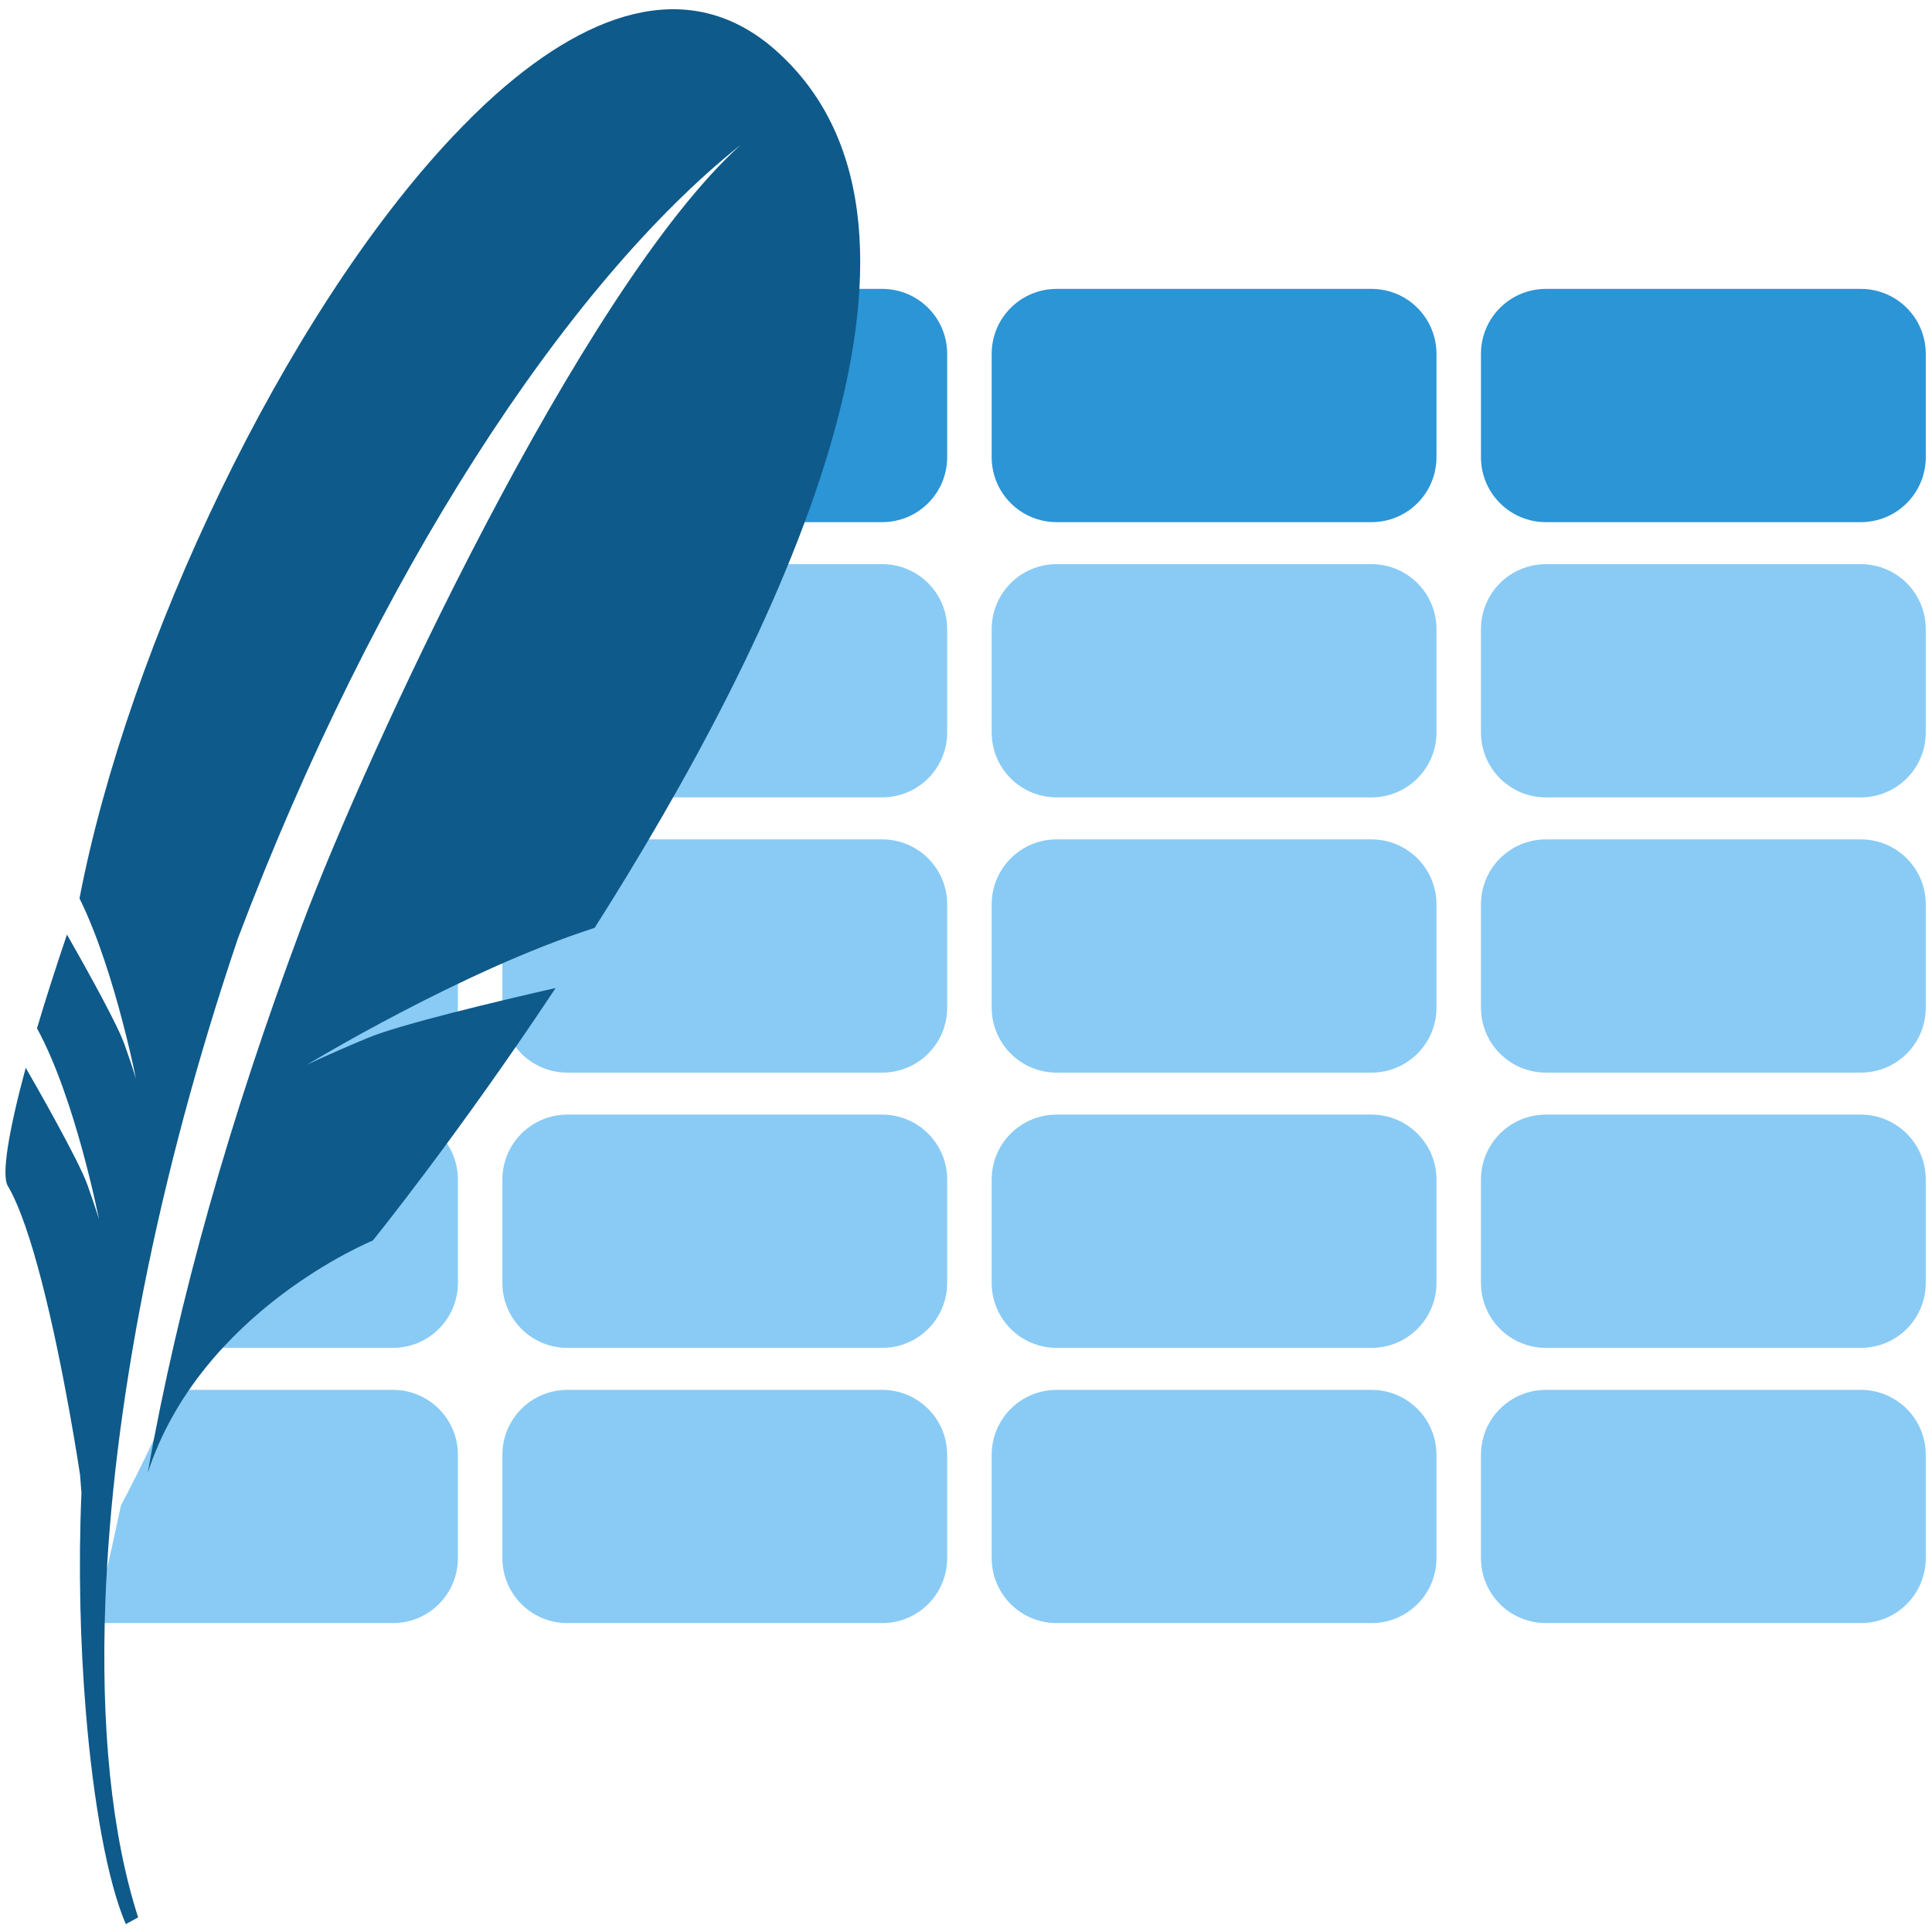
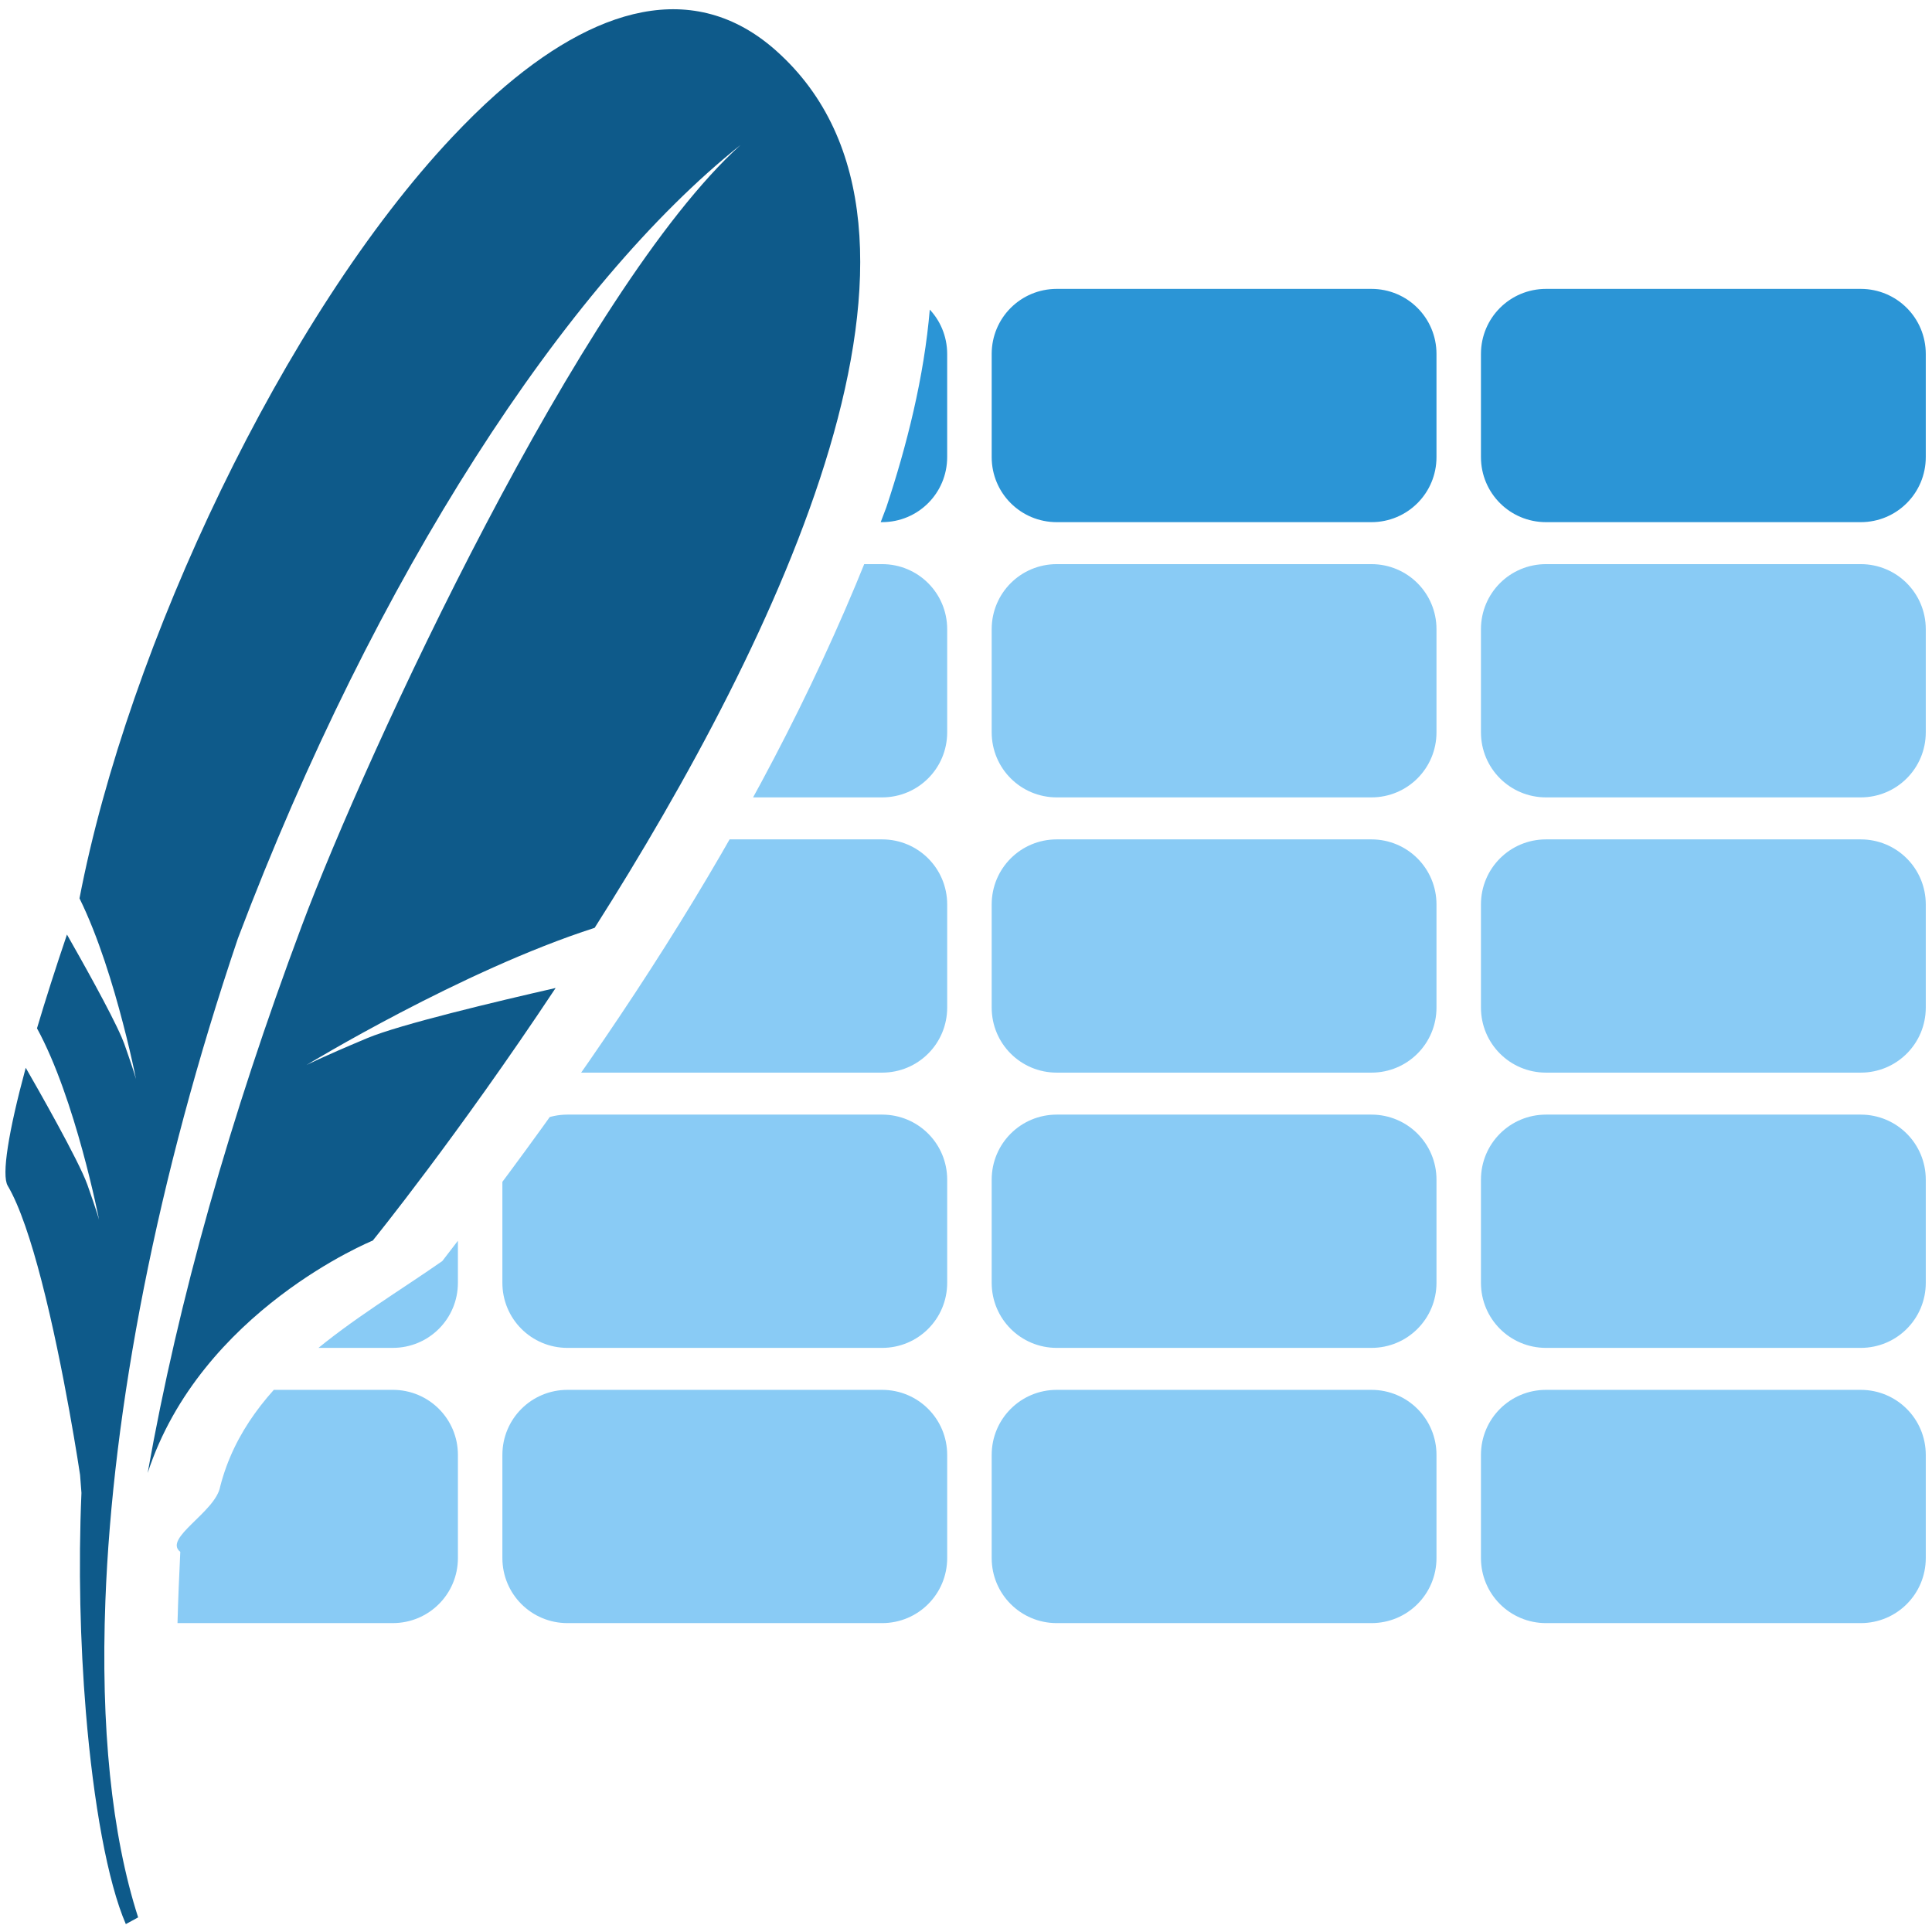
<svg xmlns="http://www.w3.org/2000/svg" xmlns:xlink="http://www.w3.org/1999/xlink" version="1.1" width="160" height="160" id="svg2985" xml:space="preserve" viewBox="0 0 160 160">
  <defs id="defs2989">
    <linearGradient x1="0" y1="0" x2="1" y2="0" id="linearGradient3027" gradientUnits="userSpaceOnUse" gradientTransform="matrix(-4.02e-6,-91.8907,-91.8907,4.02e-6,85.8809,161.434)" spreadMethod="pad">
      <stop id="stop3029" style="stop-color:#97d9f6;stop-opacity:1" offset="0" />
      <stop id="stop3031" style="stop-color:#0f80cc;stop-opacity:1" offset="0.92" />
      <stop id="stop3033" style="stop-color:#0f80cc;stop-opacity:1" offset="1" />
    </linearGradient>
    <linearGradient x1="-15.615" y1="-9.108" x2="-6.741" y2="-9.108" id="linearGradient5421" xlink:href="#linearGradient3027" gradientUnits="userSpaceOnUse" gradientTransform="matrix(-4.02e-7,-9.18907,-9.18907,4.02e-7,8.58809,16.1434)" spreadMethod="pad" />
    <linearGradient x1="-15.615" y1="-9.108" x2="-6.741" y2="-9.108" id="linearGradient2995" xlink:href="#linearGradient3027" gradientUnits="userSpaceOnUse" gradientTransform="matrix(-5.025e-7,11.48634,-11.48634,-5.025e-7,-30.83964,202.187)" spreadMethod="pad" />
+     <clipPath clipPathUnits="userSpaceOnUse" id="clipPath4825">
+       <path style="opacity:1;fill:#2b95d6;fill-opacity:1;stroke:none;stroke-width:4;stroke-linejoin:bevel;stroke-miterlimit:4;stroke-dasharray:none;stroke-opacity:1" d="m 74.76,9.191 c 4.437,10.029 2.009,22.678 -1.357,32.82 -8.598,23.135 -21.745,42.962 -36.773,62.424 -6.977,4.878 -16.084,9.602 -18.398,18.689 -0.385,2.106 -4.752,4.272 -3.301,5.396 -0.377,7.871 -0.624,15.81 0.99,23.48 l 159.488,0 c 2.987,0 5.391,-2.404 5.391,-5.391 l 0,-132.029 c 0,-2.987 -2.404,-5.391 -5.391,-5.391 l -100.648,0 z" id="path4827" />
+     </clipPath>
  </defs>
-   <path id="path5302" style="opacity:1;fill:#2b95d6;fill-opacity:1;stroke:none;stroke-width:4;stroke-linejoin:bevel;stroke-miterlimit:4;stroke-dasharray:none;stroke-opacity:1" d="m 128.037,23.924 c -2.987,0 -5.391,2.404 -5.391,5.391 l 0,8.537 c 0,2.987 2.404,5.391 5.391,5.391 l 26.057,0 c 2.987,-10e-7 5.391,-2.404 5.391,-5.391 l 0,-8.537 c 0,-2.987 -2.404,-5.391 -5.391,-5.391 l -26.057,0 z m -40.52,0 c -2.987,0 -5.391,2.404 -5.391,5.391 l 0,8.537 c 0,2.987 2.404,5.391 5.391,5.391 l 26.055,0 c 2.987,-10e-7 5.391,-2.404 5.391,-5.391 l 0,-8.537 c 0,-2.987 -2.404,-5.391 -5.391,-5.391 l -26.055,0 z m -28.648,0 c -0.563,1.418 -1.163,2.822 -1.809,4.211 -1.547,5.341 -4.518,10.081 -6.705,15.107 l 22.695,0 c 2.987,-10e-7 5.391,-2.404 5.391,-5.391 l 0,-8.537 c 0,-2.987 -2.404,-5.391 -5.391,-5.391 l -14.182,0 z" />
-   <path id="use5043" style="opacity:1;fill:#89cbf5;fill-opacity:1;stroke:none;stroke-width:4;stroke-linejoin:bevel;stroke-miterlimit:4;stroke-dasharray:none;stroke-opacity:1" d="m 128.037,115.102 c -2.987,0 -5.391,2.404 -5.391,5.391 l 0,8.535 c 0,2.987 2.404,5.391 5.391,5.391 l 26.057,0 c 2.987,0 5.391,-2.404 5.391,-5.391 l 0,-8.535 c 0,-2.987 -2.404,-5.391 -5.391,-5.391 l -26.057,0 z m -40.52,0 c -2.987,0 -5.391,2.404 -5.391,5.391 l 0,8.535 c 0,2.987 2.404,5.391 5.391,5.391 l 26.055,0 c 2.987,0 5.391,-2.404 5.391,-5.391 l 0,-8.535 c 0,-2.987 -2.404,-5.391 -5.391,-5.391 l -26.055,0 z m -40.521,0 c -2.987,0 -5.391,2.404 -5.391,5.391 l 0,8.535 c 0,2.987 2.404,5.391 5.391,5.391 l 26.055,0 c 2.987,0 5.391,-2.404 5.391,-5.391 l 0,-8.535 c 0,-2.987 -2.404,-5.391 -5.391,-5.391 l -26.055,0 z m -32.363,0 c -1.582,3.568 -3.213,6.917 -4.617,9.578 -1.062,5 -1.665,7.426 -2.338,9.738 l 24.852,0 c 2.987,0 5.393,-2.404 5.393,-5.391 l 0,-8.535 c 0,-2.987 -2.406,-5.391 -5.393,-5.391 l -17.896,0 z M 128.037,92.307 c -2.987,0 -5.391,2.404 -5.391,5.391 l 0,8.537 c 0,2.987 2.404,5.391 5.391,5.391 l 26.057,0 c 2.987,0 5.391,-2.404 5.391,-5.391 l 0,-8.537 c 0,-2.987 -2.404,-5.391 -5.391,-5.391 l -26.057,0 z m -40.52,0 c -2.987,0 -5.391,2.404 -5.391,5.391 l 0,8.537 c 0,2.987 2.404,5.391 5.391,5.391 l 26.055,0 c 2.987,0 5.391,-2.404 5.391,-5.391 l 0,-8.537 c 0,-2.987 -2.404,-5.391 -5.391,-5.391 l -26.055,0 z m -40.521,0 c -2.987,0 -5.391,2.404 -5.391,5.391 l 0,8.537 c 0,2.987 2.404,5.391 5.391,5.391 l 26.055,0 c 2.987,0 5.391,-2.404 5.391,-5.391 l 0,-8.537 c 0,-2.987 -2.404,-5.391 -5.391,-5.391 l -26.055,0 z m -23.807,0 C 22.499,93.932 21.722,95.768 20.568,98.623 19.645,102.519 17.989,107.131 16.125,111.625 l 16.404,0 c 2.987,0 5.393,-2.404 5.393,-5.391 l 0,-8.537 c 0,-2.987 -2.406,-5.391 -5.393,-5.391 l -9.34,0 z m 13.25,-21.105 c -3.553,4.626 -7.153,8.903 -9.604,11.947 -0.908,2.495 -1.556,4.132 -2.193,5.682 l 7.887,0 c 2.987,0 5.393,-2.404 5.393,-5.391 l 0,-8.535 c 0,-1.44 -0.569,-2.738 -1.482,-3.703 z m 91.598,-1.688 c -2.987,0 -5.391,2.404 -5.391,5.391 l 0,8.535 c 0,2.987 2.404,5.391 5.391,5.391 l 26.057,0 c 2.987,0 5.391,-2.404 5.391,-5.391 l 0,-8.535 c 0,-2.987 -2.404,-5.391 -5.391,-5.391 l -26.057,0 z m -40.52,0 c -2.987,0 -5.391,2.404 -5.391,5.391 l 0,8.535 c 0,2.987 2.404,5.391 5.391,5.391 l 26.055,0 c 2.987,0 5.391,-2.404 5.391,-5.391 l 0,-8.535 c 0,-2.987 -2.404,-5.391 -5.391,-5.391 l -26.055,0 z m -40.521,0 c -2.987,0 -5.391,2.404 -5.391,5.391 l 0,8.535 c 0,2.987 2.404,5.391 5.391,5.391 l 26.055,0 c 2.987,0 5.391,-2.404 5.391,-5.391 l 0,-8.535 c 0,-2.987 -2.404,-5.391 -5.391,-5.391 l -26.055,0 z M 128.037,46.719 c -2.987,0 -5.391,2.404 -5.391,5.391 l 0,8.535 c 0,2.987 2.404,5.391 5.391,5.391 l 26.057,0 c 2.987,0 5.391,-2.404 5.391,-5.391 l 0,-8.535 c 0,-2.987 -2.404,-5.391 -5.391,-5.391 l -26.057,0 z m -40.52,0 c -2.987,0 -5.391,2.404 -5.391,5.391 l 0,8.535 c 0,2.987 2.404,5.391 5.391,5.391 l 26.055,0 c 2.987,0 5.391,-2.404 5.391,-5.391 l 0,-8.535 c 0,-2.987 -2.404,-5.391 -5.391,-5.391 l -26.055,0 z m -38.504,0 c -0.458,1.389 -0.827,2.813 -1.059,4.289 -0.669,3.507 -2.893,7.773 -5.736,12.139 0.899,1.72 2.695,2.889 4.777,2.889 l 26.055,0 c 2.987,0 5.391,-2.404 5.391,-5.391 l 0,-8.535 c 0,-2.987 -2.404,-5.391 -5.391,-5.391 l -24.037,0 z" />
-   <path d="m 64.289,4.21 c -6.815,-6.077 -15.066,-3.636 -23.21,3.591 -1.209,1.074 -2.415,2.265 -3.615,3.537 -13.931,14.779 -26.863,42.154 -30.88,63.06 1.565,3.174 2.788,7.224 3.593,10.317 0.206,0.794 0.393,1.539 0.541,2.172 0.354,1.5 0.544,2.473 0.544,2.473 0,0 -0.125,-0.473 -0.637,-1.959 -0.098,-0.285 -0.206,-0.596 -0.335,-0.963 -0.055,-0.151 -0.131,-0.335 -0.215,-0.531 -0.909,-2.112 -3.423,-6.571 -4.529,-8.512 -0.946,2.791 -1.782,5.402 -2.482,7.765 3.194,5.843 5.14,15.858 5.14,15.858 0,0 -0.169,-0.649 -0.971,-2.914 -0.713,-2.003 -4.261,-8.221 -5.102,-9.675 -1.438,5.309 -2.009,8.893 -1.494,9.765 1,1.691 1.953,4.608 2.79,7.835 1.89,7.269 3.204,16.117 3.204,16.117 0,0 0.043,0.586 0.114,1.489 -0.263,6.104 -0.105,12.433 0.367,18.153 0.626,7.572 1.805,14.077 3.308,17.558 l 1.02,-0.556 C 9.232,151.933 8.335,142.944 8.728,132.578 9.322,116.733 12.968,97.624 19.705,77.708 c 11.383,-30.065 27.175,-54.188 41.629,-65.707 -13.174,11.898 -31.004,50.409 -36.341,64.67 -5.976,15.97 -10.211,30.956 -12.764,45.315 4.404,-13.461 18.642,-19.247 18.642,-19.247 0,0 6.984,-8.613 15.145,-20.918 -4.889,1.115 -12.916,3.024 -15.605,4.154 -3.966,1.664 -5.035,2.231 -5.035,2.231 0,0 12.848,-7.824 23.87,-11.366 15.159,-23.875 31.674,-57.792 15.043,-72.629" id="feather" style="fill:#0e5a8a;fill-opacity:1;fill-rule:nonzero;stroke:none" />
+   <g id="g4747" clip-path="url(#clipPath4825)">
+     <path id="path4572" d="m 128.037,23.924 c -2.987,0 -5.391,2.404 -5.391,5.391 l 0,8.537 c 0,2.987 2.404,5.391 5.391,5.391 l 26.057,0 c 2.987,-10e-7 5.391,-2.404 5.391,-5.391 l 0,-8.537 c 0,-2.987 -2.404,-5.391 -5.391,-5.391 l -26.057,0 z" style="display:inline;opacity:1;fill:#2b95d6;fill-opacity:1;stroke:none;stroke-width:4;stroke-linejoin:bevel;stroke-miterlimit:4;stroke-dasharray:none;stroke-opacity:1" />
+     <path id="path4570" d="m 87.518,23.924 c -2.987,0 -5.391,2.404 -5.391,5.391 l 0,8.537 c 0,2.987 2.404,5.391 5.391,5.391 l 26.055,0 c 2.987,-10e-7 5.391,-2.404 5.391,-5.391 l 0,-8.537 c 0,-2.987 -2.404,-5.391 -5.391,-5.391 l -26.055,0 z" style="display:inline;opacity:1;fill:#2b95d6;fill-opacity:1;stroke:none;stroke-width:4;stroke-linejoin:bevel;stroke-miterlimit:4;stroke-dasharray:none;stroke-opacity:1" />
+     <path id="path5302" d="m 58.869,23.924 c -0.563,1.418 -1.163,2.822 -1.809,4.211 -1.547,5.341 -4.518,10.081 -6.705,15.107 l 22.695,0 c 2.987,-10e-7 5.391,-2.404 5.391,-5.391 l 0,-8.537 c 0,-2.987 -2.404,-5.391 -5.391,-5.391 l -14.182,0 z" style="display:inline;opacity:1;fill:#2b95d6;fill-opacity:1;stroke:none;stroke-width:4;stroke-linejoin:bevel;stroke-miterlimit:4;stroke-dasharray:none;stroke-opacity:1" />
+     <path id="path4566" d="m 128.037,115.102 c -2.987,0 -5.391,2.404 -5.391,5.391 l 0,8.535 c 0,2.987 2.404,5.391 5.391,5.391 l 26.057,0 c 2.987,0 5.391,-2.404 5.391,-5.391 l 0,-8.535 c 0,-2.987 -2.404,-5.391 -5.391,-5.391 l -26.057,0 z" style="display:inline;opacity:1;fill:#89cbf5;fill-opacity:1;stroke:none;stroke-width:4;stroke-linejoin:bevel;stroke-miterlimit:4;stroke-dasharray:none;stroke-opacity:1" />
+     <path id="path4564" d="m 87.518,115.102 c -2.987,0 -5.391,2.404 -5.391,5.391 l 0,8.535 c 0,2.987 2.404,5.391 5.391,5.391 l 26.055,0 c 2.987,0 5.391,-2.404 5.391,-5.391 l 0,-8.535 c 0,-2.987 -2.404,-5.391 -5.391,-5.391 l -26.055,0 z" style="display:inline;opacity:1;fill:#89cbf5;fill-opacity:1;stroke:none;stroke-width:4;stroke-linejoin:bevel;stroke-miterlimit:4;stroke-dasharray:none;stroke-opacity:1" />
+     <path id="path4562" d="m 46.996,115.102 c -2.987,0 -5.391,2.404 -5.391,5.391 l 0,8.535 c 0,2.987 2.404,5.391 5.391,5.391 l 26.055,0 c 2.987,0 5.391,-2.404 5.391,-5.391 l 0,-8.535 c 0,-2.987 -2.404,-5.391 -5.391,-5.391 l -26.055,0 z" style="display:inline;opacity:1;fill:#89cbf5;fill-opacity:1;stroke:none;stroke-width:4;stroke-linejoin:bevel;stroke-miterlimit:4;stroke-dasharray:none;stroke-opacity:1" />
+     <path id="path4560" d="m 14.633,115.102 c -1.582,3.568 -3.213,6.917 -4.617,9.578 -1.062,5 -1.665,7.426 -2.338,9.738 l 24.852,0 c 2.987,0 5.393,-2.404 5.393,-5.391 l 0,-8.535 c 0,-2.987 -2.406,-5.391 -5.393,-5.391 l -17.896,0 z" style="display:inline;opacity:1;fill:#89cbf5;fill-opacity:1;stroke:none;stroke-width:4;stroke-linejoin:bevel;stroke-miterlimit:4;stroke-dasharray:none;stroke-opacity:1" />
+     <path id="path4558" d="m 128.037,92.307 c -2.987,0 -5.391,2.404 -5.391,5.391 l 0,8.537 c 0,2.987 2.404,5.391 5.391,5.391 l 26.057,0 c 2.987,0 5.391,-2.404 5.391,-5.391 l 0,-8.537 c 0,-2.987 -2.404,-5.391 -5.391,-5.391 l -26.057,0 z" style="display:inline;opacity:1;fill:#89cbf5;fill-opacity:1;stroke:none;stroke-width:4;stroke-linejoin:bevel;stroke-miterlimit:4;stroke-dasharray:none;stroke-opacity:1" />
+     <path id="path4556" d="m 87.518,92.307 c -2.987,0 -5.391,2.404 -5.391,5.391 l 0,8.537 c 0,2.987 2.404,5.391 5.391,5.391 l 26.055,0 c 2.987,0 5.391,-2.404 5.391,-5.391 l 0,-8.537 c 0,-2.987 -2.404,-5.391 -5.391,-5.391 l -26.055,0 z" style="display:inline;opacity:1;fill:#89cbf5;fill-opacity:1;stroke:none;stroke-width:4;stroke-linejoin:bevel;stroke-miterlimit:4;stroke-dasharray:none;stroke-opacity:1" />
+     <path id="path4554" d="m 46.996,92.307 c -2.987,0 -5.391,2.404 -5.391,5.391 l 0,8.537 c 0,2.987 2.404,5.391 5.391,5.391 l 26.055,0 c 2.987,0 5.391,-2.404 5.391,-5.391 l 0,-8.537 c 0,-2.987 -2.404,-5.391 -5.391,-5.391 l -26.055,0 z" style="display:inline;opacity:1;fill:#89cbf5;fill-opacity:1;stroke:none;stroke-width:4;stroke-linejoin:bevel;stroke-miterlimit:4;stroke-dasharray:none;stroke-opacity:1" />
+     <path id="path4552" d="M 23.189,92.307 C 22.499,93.932 21.722,95.768 20.568,98.623 19.645,102.519 17.989,107.131 16.125,111.625 l 16.404,0 c 2.987,0 5.393,-2.404 5.393,-5.391 l 0,-8.537 c 0,-2.987 -2.406,-5.391 -5.393,-5.391 l -9.34,0 z" style="display:inline;opacity:1;fill:#89cbf5;fill-opacity:1;stroke:none;stroke-width:4;stroke-linejoin:bevel;stroke-miterlimit:4;stroke-dasharray:none;stroke-opacity:1" />
+     <path id="path4550" d="m 36.439,71.201 c -3.553,4.626 -7.153,8.903 -9.604,11.947 -0.908,2.495 -1.556,4.132 -2.193,5.682 l 7.887,0 c 2.987,0 5.393,-2.404 5.393,-5.391 l 0,-8.535 c 0,-1.44 -0.569,-2.738 -1.482,-3.703 z" style="display:inline;opacity:1;fill:#89cbf5;fill-opacity:1;stroke:none;stroke-width:4;stroke-linejoin:bevel;stroke-miterlimit:4;stroke-dasharray:none;stroke-opacity:1" />
+     <path id="path4548" d="m 128.037,69.514 c -2.987,0 -5.391,2.404 -5.391,5.391 l 0,8.535 c 0,2.987 2.404,5.391 5.391,5.391 l 26.057,0 c 2.987,0 5.391,-2.404 5.391,-5.391 l 0,-8.535 c 0,-2.987 -2.404,-5.391 -5.391,-5.391 l -26.057,0 z" style="display:inline;opacity:1;fill:#89cbf5;fill-opacity:1;stroke:none;stroke-width:4;stroke-linejoin:bevel;stroke-miterlimit:4;stroke-dasharray:none;stroke-opacity:1" />
+     <path id="path4546" d="m 87.518,69.514 c -2.987,0 -5.391,2.404 -5.391,5.391 l 0,8.535 c 0,2.987 2.404,5.391 5.391,5.391 l 26.055,0 c 2.987,0 5.391,-2.404 5.391,-5.391 l 0,-8.535 c 0,-2.987 -2.404,-5.391 -5.391,-5.391 l -26.055,0 z" style="display:inline;opacity:1;fill:#89cbf5;fill-opacity:1;stroke:none;stroke-width:4;stroke-linejoin:bevel;stroke-miterlimit:4;stroke-dasharray:none;stroke-opacity:1" />
+     <path id="path4544" d="m 46.996,69.514 c -2.987,0 -5.391,2.404 -5.391,5.391 l 0,8.535 c 0,2.987 2.404,5.391 5.391,5.391 l 26.055,0 c 2.987,0 5.391,-2.404 5.391,-5.391 l 0,-8.535 c 0,-2.987 -2.404,-5.391 -5.391,-5.391 l -26.055,0 z" style="display:inline;opacity:1;fill:#89cbf5;fill-opacity:1;stroke:none;stroke-width:4;stroke-linejoin:bevel;stroke-miterlimit:4;stroke-dasharray:none;stroke-opacity:1" />
+     <path id="path4542" d="m 128.037,46.719 c -2.987,0 -5.391,2.404 -5.391,5.391 l 0,8.535 c 0,2.987 2.404,5.391 5.391,5.391 l 26.057,0 c 2.987,0 5.391,-2.404 5.391,-5.391 l 0,-8.535 c 0,-2.987 -2.404,-5.391 -5.391,-5.391 l -26.057,0 z" style="display:inline;opacity:1;fill:#89cbf5;fill-opacity:1;stroke:none;stroke-width:4;stroke-linejoin:bevel;stroke-miterlimit:4;stroke-dasharray:none;stroke-opacity:1" />
+     <path id="path4540" d="m 87.518,46.719 c -2.987,0 -5.391,2.404 -5.391,5.391 l 0,8.535 c 0,2.987 2.404,5.391 5.391,5.391 l 26.055,0 c 2.987,0 5.391,-2.404 5.391,-5.391 l 0,-8.535 c 0,-2.987 -2.404,-5.391 -5.391,-5.391 l -26.055,0 z" style="display:inline;opacity:1;fill:#89cbf5;fill-opacity:1;stroke:none;stroke-width:4;stroke-linejoin:bevel;stroke-miterlimit:4;stroke-dasharray:none;stroke-opacity:1" />
+     <path id="use5043" d="m 49.014,46.719 c -0.458,1.389 -0.827,2.813 -1.059,4.289 -0.669,3.507 -2.893,7.773 -5.736,12.139 0.899,1.72 2.695,2.889 4.777,2.889 l 26.055,0 c 2.987,0 5.391,-2.404 5.391,-5.391 l 0,-8.535 c 0,-2.987 -2.404,-5.391 -5.391,-5.391 l -24.037,0 z" style="display:inline;opacity:1;fill:#89cbf5;fill-opacity:1;stroke:none;stroke-width:4;stroke-linejoin:bevel;stroke-miterlimit:4;stroke-dasharray:none;stroke-opacity:1" />
+   </g>
+   <path d="m 64.289,4.21 c -6.815,-6.077 -15.066,-3.636 -23.21,3.591 -1.209,1.074 -2.415,2.265 -3.615,3.537 -13.931,14.779 -26.863,42.154 -30.88,63.06 1.565,3.174 2.788,7.224 3.593,10.317 0.206,0.794 0.393,1.539 0.541,2.172 0.354,1.5 0.544,2.473 0.544,2.473 0,0 -0.125,-0.473 -0.637,-1.959 -0.098,-0.285 -0.206,-0.596 -0.335,-0.963 -0.055,-0.151 -0.131,-0.335 -0.215,-0.531 -0.909,-2.112 -3.423,-6.571 -4.529,-8.512 -0.946,2.791 -1.782,5.402 -2.482,7.765 3.194,5.843 5.14,15.858 5.14,15.858 0,0 -0.169,-0.649 -0.971,-2.914 -0.713,-2.003 -4.261,-8.221 -5.102,-9.675 -1.438,5.309 -2.009,8.893 -1.494,9.765 1,1.691 1.953,4.608 2.79,7.835 1.89,7.269 3.204,16.117 3.204,16.117 0,0 0.043,0.586 0.114,1.489 -0.263,6.104 -0.105,12.433 0.367,18.153 0.626,7.572 1.805,14.077 3.308,17.558 l 1.02,-0.556 C 9.232,151.933 8.335,142.944 8.728,132.578 9.322,116.733 12.968,97.624 19.705,77.708 c 11.383,-30.065 27.175,-54.188 41.629,-65.707 -13.174,11.898 -31.004,50.409 -36.341,64.67 -5.976,15.97 -10.211,30.956 -12.764,45.315 4.404,-13.461 18.642,-19.247 18.642,-19.247 0,0 6.984,-8.613 15.145,-20.918 -4.889,1.115 -12.916,3.024 -15.605,4.154 -3.966,1.664 -5.035,2.231 -5.035,2.231 0,0 12.848,-7.824 23.87,-11.366 15.159,-23.875 31.674,-57.792 15.043,-72.629" id="feather" style="display:inline;fill:#0e5a8a;fill-opacity:1;fill-rule:nonzero;stroke:none" />
</svg>
